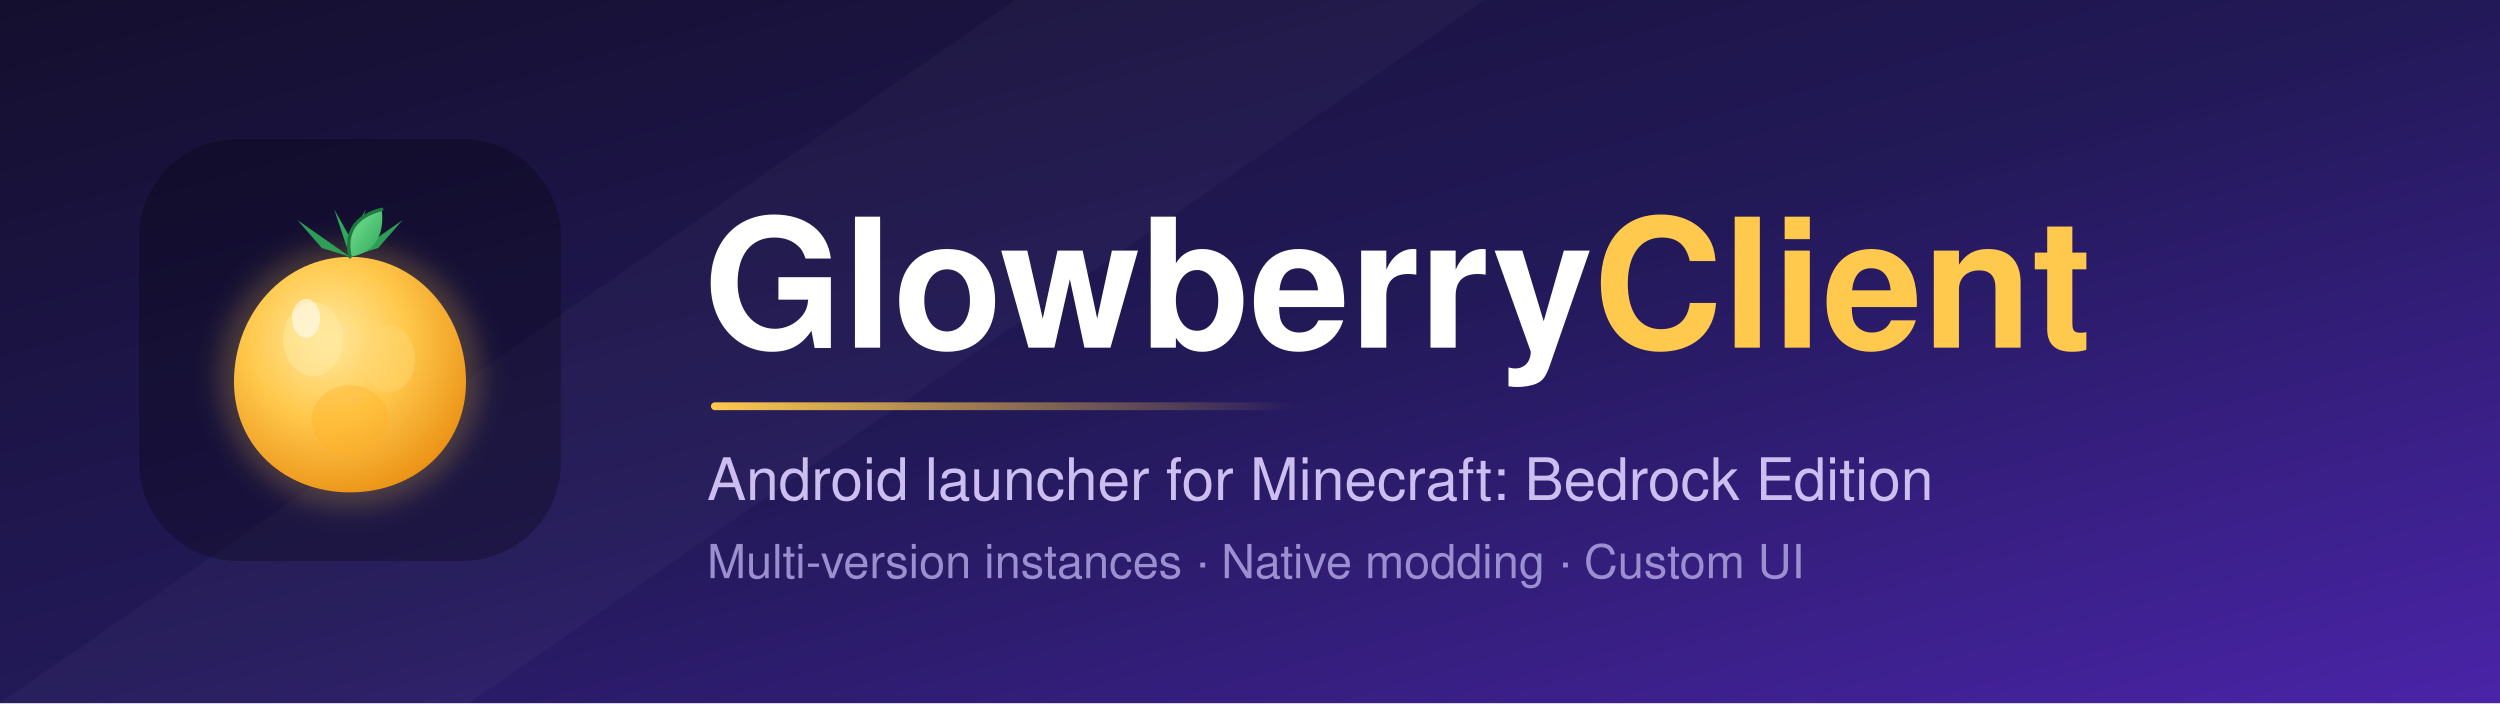
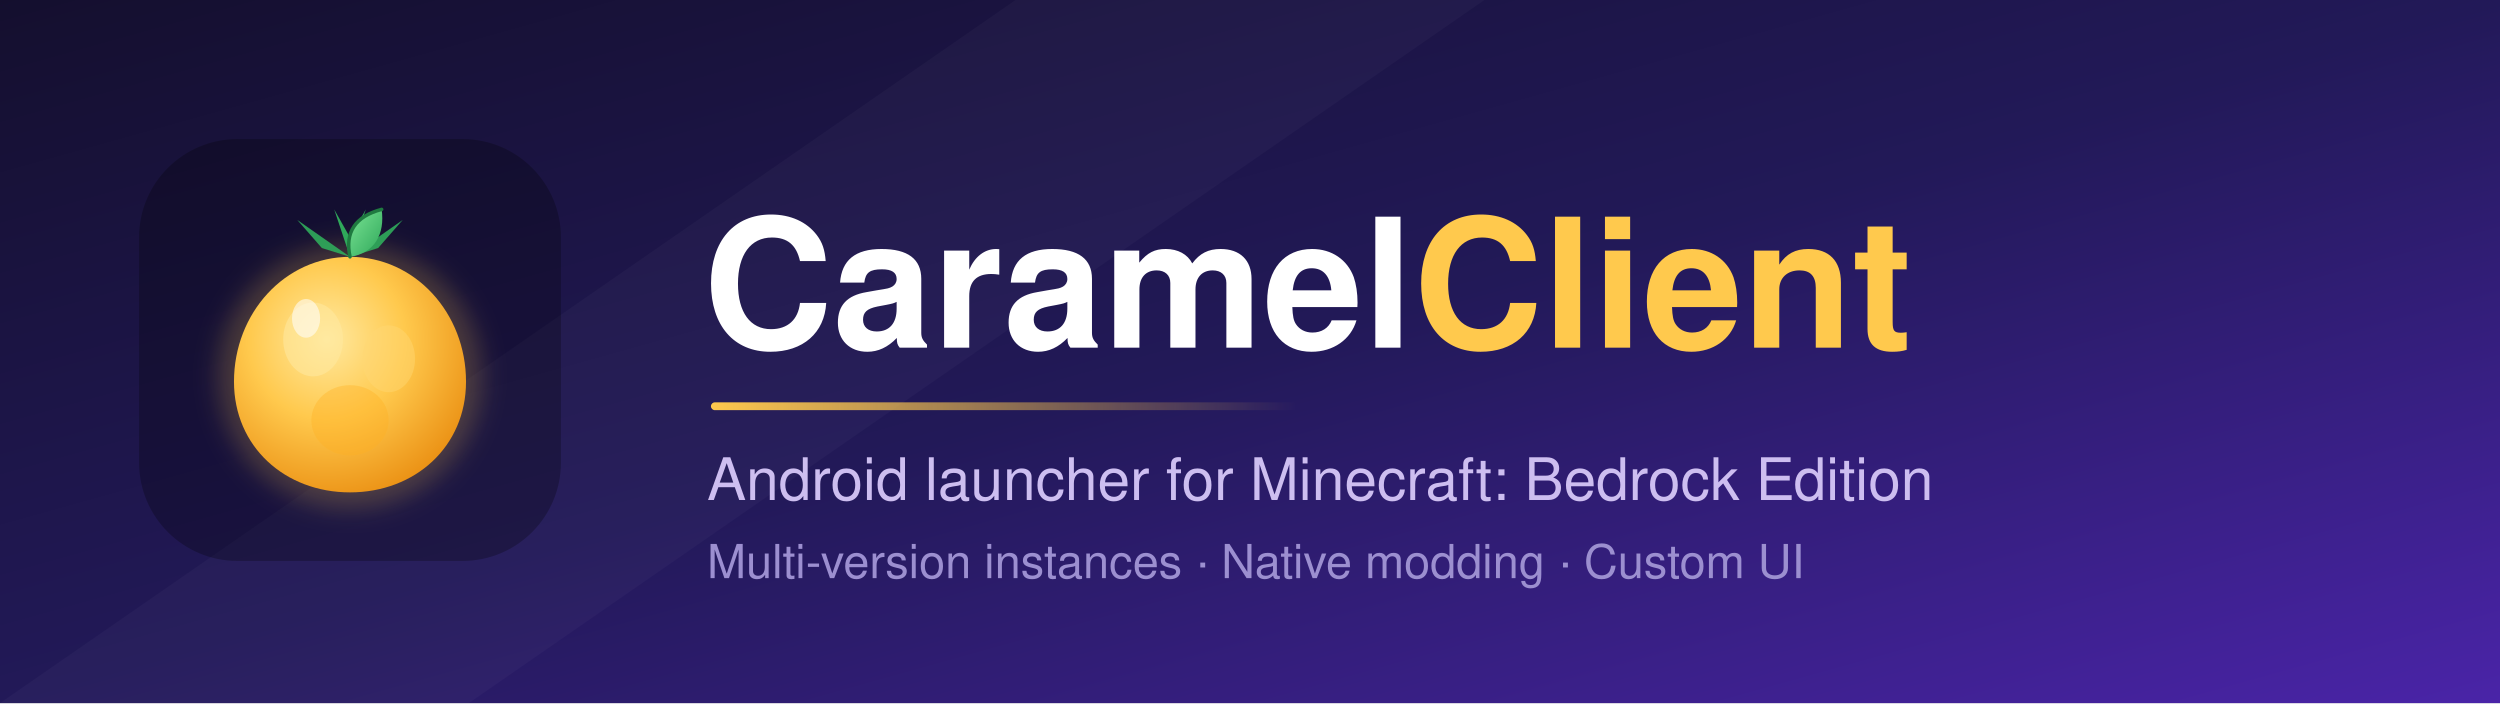
<svg xmlns="http://www.w3.org/2000/svg" width="1280" height="360" viewBox="0 0 1280 360">
  <defs>
    <linearGradient id="bg" x1="0" y1="0" x2="1" y2="1">
      <stop offset="0" stop-color="#140F2E" />
      <stop offset="0.5" stop-color="#221958" />
      <stop offset="1" stop-color="#4A24A8" />
    </linearGradient>
    <radialGradient id="berryGlow" cx="0.4" cy="0.35" r="0.75">
      <stop offset="0" stop-color="#FFE9A0" />
      <stop offset="0.45" stop-color="#FFC94D" />
      <stop offset="1" stop-color="#E8890C" />
    </radialGradient>
    <linearGradient id="leaf" x1="0" y1="0" x2="1" y2="1">
      <stop offset="0" stop-color="#7BE495" />
      <stop offset="1" stop-color="#2FA85A" />
    </linearGradient>
    <linearGradient id="rule" x1="0" y1="0" x2="1" y2="0">
      <stop offset="0" stop-color="#FFC94D" />
      <stop offset="1" stop-color="#FFC94D" stop-opacity="0" />
    </linearGradient>
    <filter id="soft" x="-30%" y="-30%" width="160%" height="160%">
      <feGaussianBlur stdDeviation="14" />
    </filter>
  </defs>
  <rect width="1280" height="360" fill="url(#bg)" />
  <path d="M0 360 L520 0 L760 0 L240 360 Z" fill="#FFFFFF" opacity="0.03" />
  <g transform="translate(64,64) scale(0.45)">
    <rect x="16" y="16" width="480" height="480" rx="112" fill="#000000" opacity="0.25" />
    <circle cx="256" cy="286" r="150" fill="#FFC94D" opacity="0.22" filter="url(#soft)" />
    <path d="M256 150 C 330 150, 388 214, 388 292 C 388 366, 330 418, 256 418              C 182 418, 124 366, 124 292 C 124 214, 182 150, 256 150 Z" fill="url(#berryGlow)" />
    <ellipse cx="214" cy="244" rx="34" ry="42" fill="#FFE9A0" opacity="0.55" />
    <ellipse cx="300" cy="266" rx="30" ry="38" fill="#FFD873" opacity="0.45" />
    <ellipse cx="256" cy="336" rx="44" ry="40" fill="#FFB020" opacity="0.35" />
    <ellipse cx="206" cy="220" rx="16" ry="22" fill="#FFFFFF" opacity="0.55" />
    <g fill="#2FA85A">
      <path d="M256 150 L238 96 L256 128 L274 96 Z" />
      <path d="M256 150 L196 108 L224 140 Z" opacity="0.92" />
      <path d="M256 150 L316 108 L288 140 Z" opacity="0.92" />
    </g>
    <path d="M256 150 C 250 122, 262 104, 292 96 C 296 124, 284 146, 256 150 Z" fill="url(#leaf)" />
    <path d="M256 150 C 250 122, 262 104, 292 96" fill="none" stroke="#1F7A40" stroke-width="4" stroke-linecap="round" />
  </g>
-   <text x="360" y="178" font-family="Segoe UI, Helvetica, Arial, sans-serif" font-size="92" font-weight="700" fill="#FFFFFF">Glowberry<tspan fill="#FFC94D">Client</tspan>
+   <text x="360" y="178" font-family="Segoe UI, Helvetica, Arial, sans-serif" font-size="92" font-weight="700" fill="#FFFFFF">Caramel<tspan fill="#FFC94D">Client</tspan>
  </text>
  <rect x="364" y="206" width="300" height="4" rx="2" fill="url(#rule)" />
  <text x="362" y="256" font-family="Segoe UI, Helvetica, Arial, sans-serif" font-size="30" font-weight="500" fill="#CDBEF0">Android launcher for Minecraft: Bedrock Edition</text>
  <text x="362" y="296" font-family="Segoe UI, Helvetica, Arial, sans-serif" font-size="24" font-weight="400" fill="#9C8FD0">Multi-version instances · Native modding · Custom UI</text>
</svg>
